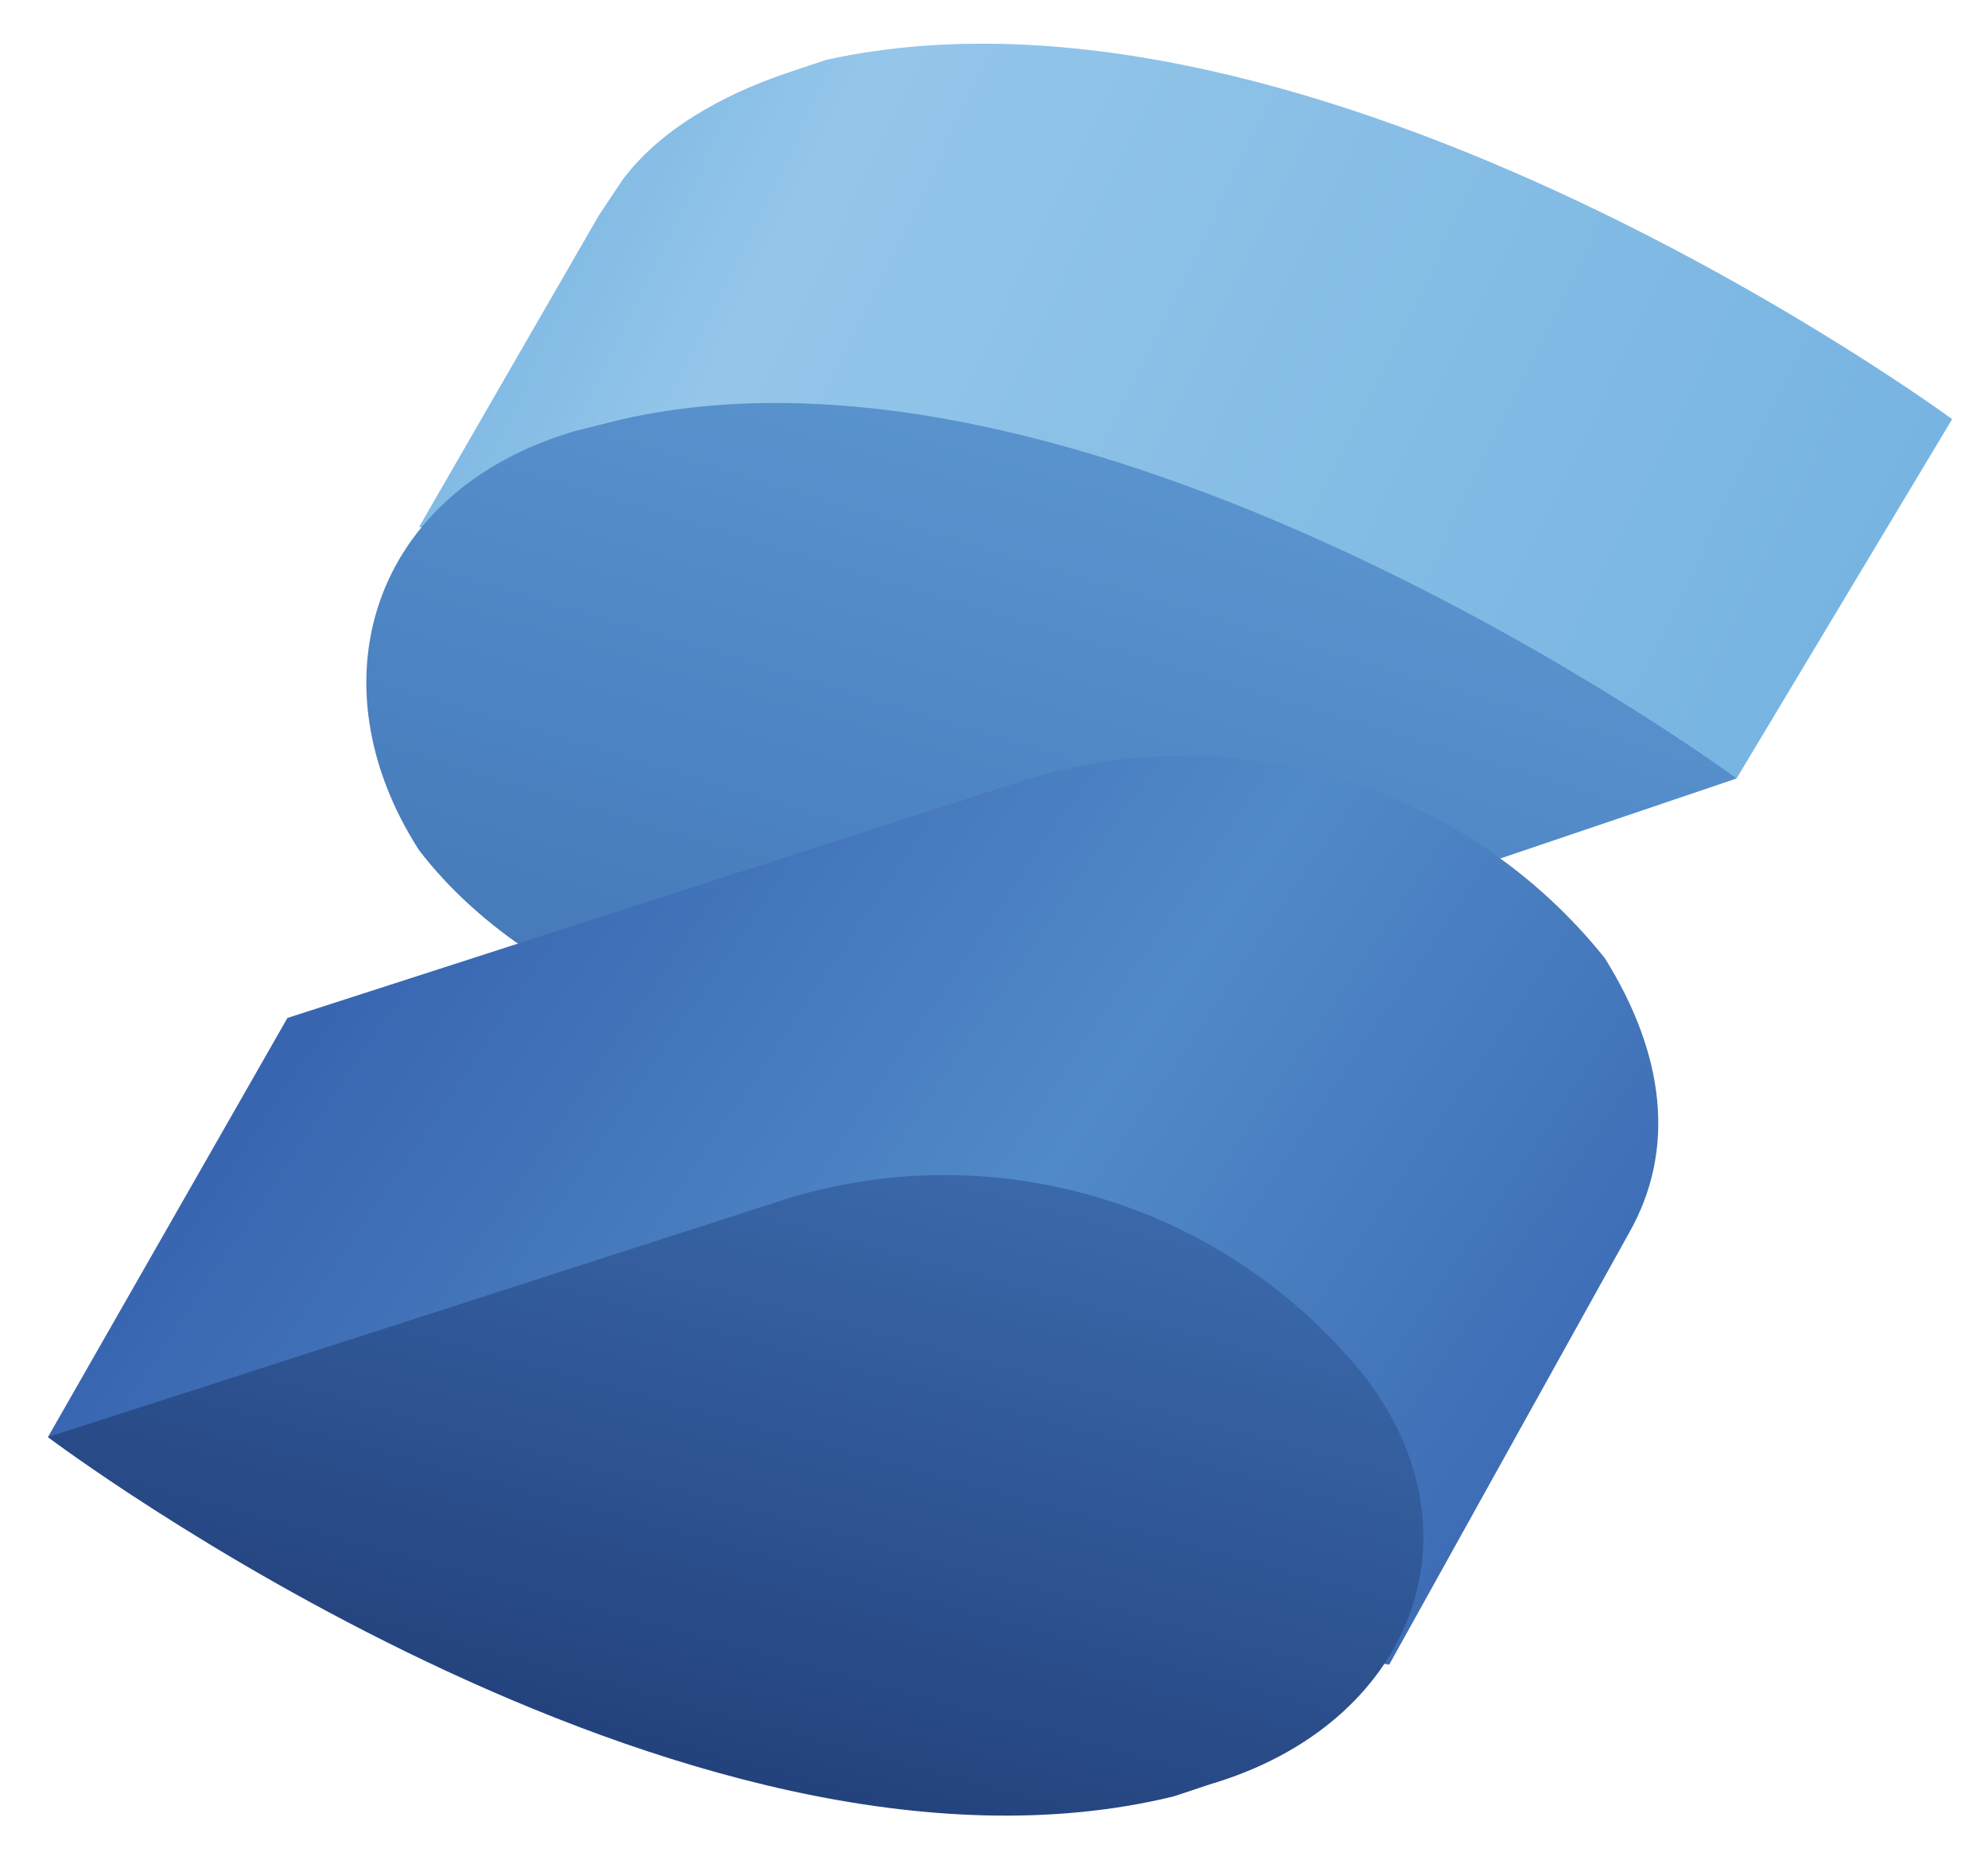
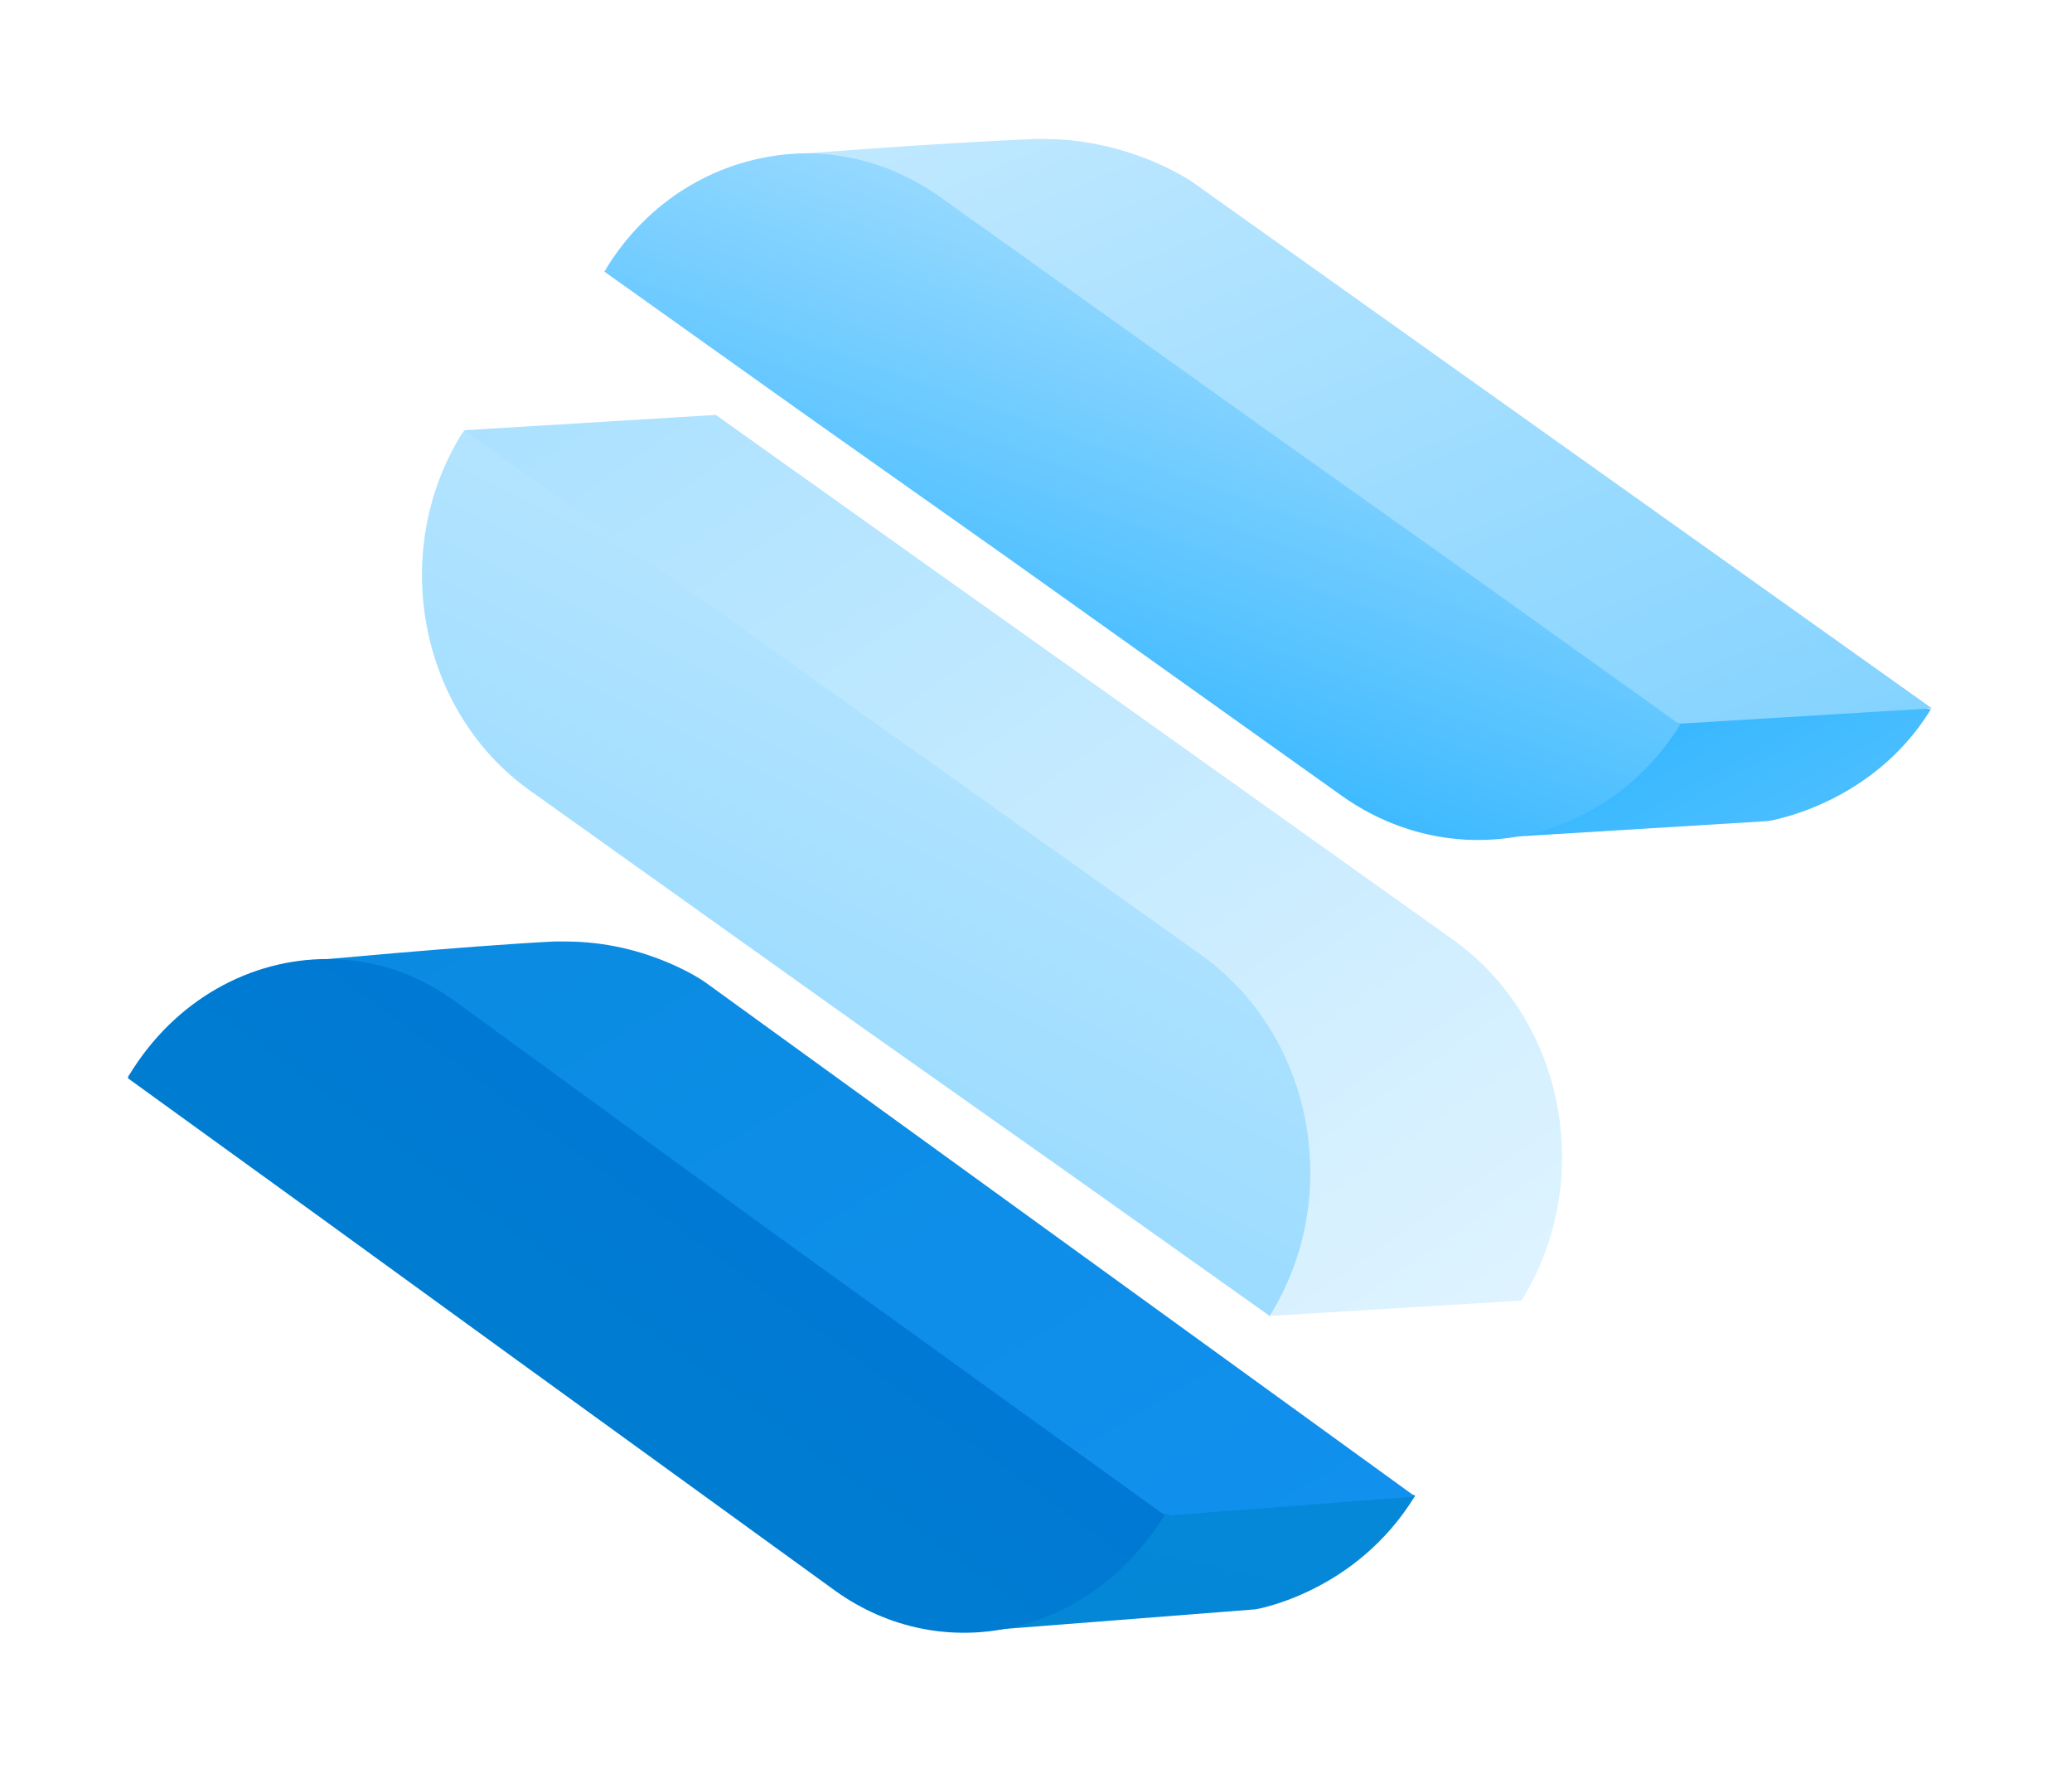
- <svg xmlns="http://www.w3.org/2000/svg" viewBox="0 0 166 155.3">
-   <defs>
-     <linearGradient id="a" gradientUnits="userSpaceOnUse" x1="27.5" y1="3" x2="152" y2="63.5">
-       <stop offset=".1" stop-color="#76b3e1" />
-       <stop offset=".3" stop-color="#dcf2fd" />
-       <stop offset="1" stop-color="#76b3e1" />
-     </linearGradient>
-     <linearGradient id="b" gradientUnits="userSpaceOnUse" x1="95.8" y1="32.6" x2="74" y2="105.2">
-       <stop offset="0" stop-color="#76b3e1" />
-       <stop offset=".5" stop-color="#4377bb" />
-       <stop offset="1" stop-color="#1f3b77" />
-     </linearGradient>
-     <linearGradient id="c" gradientUnits="userSpaceOnUse" x1="18.4" y1="64.2" x2="144.3" y2="149.8">
-       <stop offset="0" stop-color="#315aa9" />
-       <stop offset=".5" stop-color="#518ac8" />
-       <stop offset="1" stop-color="#315aa9" />
-     </linearGradient>
-     <linearGradient id="d" gradientUnits="userSpaceOnUse" x1="75.2" y1="74.5" x2="24.4" y2="260.8">
-       <stop offset="0" stop-color="#4377bb" />
-       <stop offset=".5" stop-color="#1a336b" />
-       <stop offset="1" stop-color="#1a336b" />
-     </linearGradient>
-   </defs>
-   <path d="M163 35S110-4 69 5l-3 1c-6 2-11 5-14 9l-2 3-15 26 26 5c11 7 25 10 38 7l46 9 18-30z" fill="#76b3e1" />
-   <path d="M163 35S110-4 69 5l-3 1c-6 2-11 5-14 9l-2 3-15 26 26 5c11 7 25 10 38 7l46 9 18-30z" opacity=".3" fill="url(#a)" />
-   <path d="M52 35l-4 1c-17 5-22 21-13 35 10 13 31 20 48 15l62-21S92 26 52 35z" fill="#518ac8" />
-   <path d="M52 35l-4 1c-17 5-22 21-13 35 10 13 31 20 48 15l62-21S92 26 52 35z" opacity=".3" fill="url(#b)" />
-   <path d="M134 80a45 45 0 00-48-15L24 85 4 120l112 19 20-36c4-7 3-15-2-23z" fill="url(#c)" />
-   <path d="M114 115a45 45 0 00-48-15L4 120s53 40 94 30l3-1c17-5 23-21 13-34z" fill="url(#d)" />
+ <svg xmlns="http://www.w3.org/2000/svg" xmlns:xlink="http://www.w3.org/1999/xlink" version="1.1" id="Layer_1" x="0px" y="0px" viewBox="0 0 189.3 162" style="enable-background:new 0 0 189.3 162;" xml:space="preserve">
+   <style type="text/css">
+ 	
+ 		.st0{clip-path:url(#SVGID_00000013879980047908369760000014333962450926967714_);fill:url(#SVGID_00000078733767835006856550000006406972695347467450_);}
+ 	
+ 		.st1{clip-path:url(#SVGID_00000166657476033872553300000009290018689514942103_);fill:url(#SVGID_00000098211131999124439290000005169890874362699711_);}
+ 	
+ 		.st2{clip-path:url(#SVGID_00000146479414203068755060000016979134224437623728_);fill:url(#SVGID_00000059285692623184630360000001939970175973229744_);}
+ 	
+ 		.st3{clip-path:url(#SVGID_00000126316706323320366270000003443020999953567882_);fill:url(#SVGID_00000057146489597920305920000000095531551485622941_);}
+ 	
+ 		.st4{clip-path:url(#SVGID_00000026133452627006666250000000783177764216147076_);fill:url(#SVGID_00000139986013050778127310000015816529348737596301_);}
+ 	
+ 		.st5{clip-path:url(#SVGID_00000059296638833140507400000008861971299043677096_);fill:url(#SVGID_00000068637401408036592480000016595487892732985731_);}
+ 	
+ 		.st6{clip-path:url(#SVGID_00000172429222656778552100000016729080874745752493_);fill:url(#SVGID_00000055696528104929319780000017787341016400387243_);}
+ 	
+ 		.st7{clip-path:url(#SVGID_00000138543928091543779610000002511334883899467966_);fill:url(#SVGID_00000116194030819667900180000011798705412116101279_);}
+ 	</style>
+   <g>
+     <g>
+       <defs>
+         <path id="SVGID_1_" d="M87.8,149.1l26.9-2.1c0,0,9.2-1.5,14.6-10.4l-19-4.6L87.8,149.1z" />
+       </defs>
+       <clipPath id="SVGID_00000147182750622660896660000006407372419834521264_">
+         <use xlink:href="#SVGID_1_" style="overflow:visible;" />
+       </clipPath>
+       <linearGradient id="SVGID_00000043455066869680698080000005568379131735620027_" gradientUnits="userSpaceOnUse" x1="-19.413" y1="-133.61" x2="-18.413" y2="-133.61" gradientTransform="matrix(-35.4765 174.8486 -174.8486 -35.4765 -23914.852 -1337.407)">
+         <stop offset="0" style="stop-color:#1593F5" />
+         <stop offset="1" style="stop-color:#0084CE" />
+       </linearGradient>
+       <polygon style="clip-path:url(#SVGID_00000147182750622660896660000006407372419834521264_);fill:url(#SVGID_00000043455066869680698080000005568379131735620027_);" points="    132.6,132.7 127.7,157.2 84.4,148.4 89.4,123.9   " />
+     </g>
+   </g>
+   <g>
+     <g>
+       <defs>
+         <path id="SVGID_00000117666701953909478440000000358665142799502254_" d="M50.6,86c-8,0.4-22.8,1.8-22.8,1.8l64.5,46.9l14.7,3.7     l22.3-1.7l-64.9-47c0,0-5.2-3.7-12.7-3.7C51.3,86,51,86,50.6,86" />
+       </defs>
+       <clipPath id="SVGID_00000021826999385872549080000006033995051984800693_">
+         <use xlink:href="#SVGID_00000117666701953909478440000000358665142799502254_" style="overflow:visible;" />
+       </clipPath>
+       <linearGradient id="SVGID_00000178165318439686096770000016761567998857907644_" gradientUnits="userSpaceOnUse" x1="-20.102" y1="-134.435" x2="-19.102" y2="-134.435" gradientTransform="matrix(-148.6635 -238.1995 238.1995 -148.6635 29165.904 -24576.104)">
+         <stop offset="0" style="stop-color:#1593F5" />
+         <stop offset="1" style="stop-color:#0084CE" />
+       </linearGradient>
+       <polygon style="clip-path:url(#SVGID_00000021826999385872549080000006033995051984800693_);fill:url(#SVGID_00000178165318439686096770000016761567998857907644_);" points="    56.2,184 4.2,100.7 100.8,40.4 152.9,123.7   " />
+     </g>
+   </g>
+   <g>
+     <g>
+       <defs>
+         <path id="SVGID_00000156577277383517703870000010068914798521039488_" d="M133.8,76.7l27.7-1.7c0,0,9.5-1.4,14.9-10.2l-19.7-4.9     L133.8,76.7z" />
+       </defs>
+       <clipPath id="SVGID_00000142889961474463198250000008302825665989277093_">
+         <use xlink:href="#SVGID_00000156577277383517703870000010068914798521039488_" style="overflow:visible;" />
+       </clipPath>
+       <linearGradient id="SVGID_00000132086538092097319310000013227422625556950408_" gradientUnits="userSpaceOnUse" x1="-20.188" y1="-134.65" x2="-19.188" y2="-134.65" gradientTransform="matrix(-89.536 -160.489 160.489 -89.536 20031.898 -15094.234)">
+         <stop offset="0" style="stop-color:#FFFFFF" />
+         <stop offset="1" style="stop-color:#15ABFF" />
+       </linearGradient>
+       <polygon style="clip-path:url(#SVGID_00000142889961474463198250000008302825665989277093_);fill:url(#SVGID_00000132086538092097319310000013227422625556950408_);" points="    143.9,94.8 126.6,63.8 166.3,41.7 183.6,72.7   " />
+     </g>
+   </g>
+   <g>
+     <g>
+       <defs>
+         <path id="SVGID_00000098205560235091293490000000421317058630212272_" d="M94.6,12.7c-8.3,0.3-23.5,1.5-23.5,1.5l67.2,48     l15.2,3.9l23-1.4l-67.6-48.1c0,0-5.6-3.9-13.5-3.9C95.2,12.7,94.9,12.7,94.6,12.7" />
+       </defs>
+       <clipPath id="SVGID_00000093861389545452675440000006562489652059062448_">
+         <use xlink:href="#SVGID_00000098205560235091293490000000421317058630212272_" style="overflow:visible;" />
+       </clipPath>
+       <linearGradient id="SVGID_00000028286881209211410930000013657892739144660655_" gradientUnits="userSpaceOnUse" x1="-19.758" y1="-133.385" x2="-18.758" y2="-133.385" gradientTransform="matrix(76.0211 174.0039 -174.0039 76.0211 -21636.445 13496.847)">
+         <stop offset="0" style="stop-color:#FFFFFF" />
+         <stop offset="1" style="stop-color:#79CFFF" />
+       </linearGradient>
+       <polygon style="clip-path:url(#SVGID_00000093861389545452675440000006562489652059062448_);fill:url(#SVGID_00000028286881209211410930000013657892739144660655_);" points="    159.6,-25.9 196.1,57.6 88,104.8 51.5,21.3   " />
+     </g>
+   </g>
+   <g>
+     <g>
+       <defs>
+         <path id="SVGID_00000124852738755951175750000014112089622672183742_" d="M11.8,98.2c-0.1,0.1-0.1,0.2-0.1,0.3l17.7,12.8     L46.9,124l29.4,21.3c9.9,7.1,23.3,4.1,30.1-6.9l-17.9-12.9l-17.9-12.9L41.5,91.4c-3.6-2.6-7.6-3.8-11.6-3.8     C22.9,87.6,16,91.3,11.8,98.2" />
+       </defs>
+       <clipPath id="SVGID_00000173141673324521593940000008495516377158554543_">
+         <use xlink:href="#SVGID_00000124852738755951175750000014112089622672183742_" style="overflow:visible;" />
+       </clipPath>
+       <linearGradient id="SVGID_00000041979392027505662920000001185191142966959546_" gradientUnits="userSpaceOnUse" x1="-19.399" y1="-133.909" x2="-18.399" y2="-133.909" gradientTransform="matrix(-120.7891 167.2465 -167.2465 -120.7891 -24582.555 -12945.177)">
+         <stop offset="0" style="stop-color:#0057E5" />
+         <stop offset="1" style="stop-color:#0084CE" />
+       </linearGradient>
+       <polygon style="clip-path:url(#SVGID_00000173141673324521593940000008495516377158554543_);fill:url(#SVGID_00000041979392027505662920000001185191142966959546_);" points="    137.2,109.8 73.9,197.4 -19.1,130.2 44.1,42.6   " />
+     </g>
+   </g>
+   <g>
+     <g>
+       <defs>
+         <path id="SVGID_00000149381950616545464640000006795646713605551536_" d="M55.4,24.5c0,0.1-0.1,0.2-0.2,0.3l18.4,13.1L92,50.9     l30.6,21.8c10.3,7.3,24.1,4.4,30.9-6.5l-18.6-13.3l-18.6-13.2L85.9,18c-3.8-2.7-8.1-4-12.3-4C66.5,14.1,59.6,17.7,55.4,24.5" />
+       </defs>
+       <clipPath id="SVGID_00000033332812682631022190000015239929743782804902_">
+         <use xlink:href="#SVGID_00000149381950616545464640000006795646713605551536_" style="overflow:visible;" />
+       </clipPath>
+       <linearGradient id="SVGID_00000127026399759025924800000014634641933690009743_" gradientUnits="userSpaceOnUse" x1="-18.979" y1="-133.53" x2="-17.979" y2="-133.53" gradientTransform="matrix(-38.0106 104.7402 -104.7402 -38.0106 -14578.219 -3108.949)">
+         <stop offset="0" style="stop-color:#FFFFFF" />
+         <stop offset="1" style="stop-color:#15ABFF" />
+       </linearGradient>
+       <polygon style="clip-path:url(#SVGID_00000033332812682631022190000015239929743782804902_);fill:url(#SVGID_00000127026399759025924800000014634641933690009743_);" points="    174.6,21.7 142.1,111.5 34.1,72.3 66.7,-17.5   " />
+     </g>
+   </g>
+   <g>
+     <g>
+       <defs>
+         <path id="SVGID_00000107570939368200823020000005836291322447728054_" d="M42.4,39.3l23.7,26c1.1,1.5,2.3,2.9,3.7,4.1l46.2,50.8     l23-1.4c6.8-10.9,4-25.7-6.3-33L102.1,64L83.8,51L65.4,37.9L42.4,39.3z" />
+       </defs>
+       <clipPath id="SVGID_00000060738096654201270220000007292607683568861614_">
+         <use xlink:href="#SVGID_00000107570939368200823020000005836291322447728054_" style="overflow:visible;" />
+       </clipPath>
+       <linearGradient id="SVGID_00000056428342560333279100000016968355024903630220_" gradientUnits="userSpaceOnUse" x1="-20.055" y1="-134.41" x2="-19.055" y2="-134.41" gradientTransform="matrix(-190.8975 -251.7144 251.7144 -190.8975 30181.004 -30518.92)">
+         <stop offset="0" style="stop-color:#FFFFFF" />
+         <stop offset="1" style="stop-color:#79CFFF" />
+       </linearGradient>
+       <polygon style="clip-path:url(#SVGID_00000060738096654201270220000007292607683568861614_);fill:url(#SVGID_00000056428342560333279100000016968355024903630220_);" points="    80.2,170.1 2.7,68 108.1,-11.9 185.5,90.2   " />
+     </g>
+   </g>
+   <g>
+     <g>
+       <defs>
+         <path id="SVGID_00000122720151179349157490000018212233550025661058_" d="M42.2,39.6c-6.7,10.8-3.9,25.4,6.2,32.6l30.3,21.6     L97.4,107l18.6,13.2c6.8-10.9,4-25.7-6.3-33L79.2,65.5L60.8,52.4L42.4,39.3C42.4,39.4,42.3,39.5,42.2,39.6" />
+       </defs>
+       <clipPath id="SVGID_00000055708945144556612230000014551721053078643382_">
+         <use xlink:href="#SVGID_00000122720151179349157490000018212233550025661058_" style="overflow:visible;" />
+       </clipPath>
+       <linearGradient id="SVGID_00000127756858579337829260000014186552904843483300_" gradientUnits="userSpaceOnUse" x1="-19.45" y1="-133.821" x2="-18.45" y2="-133.821" gradientTransform="matrix(-97.9828 193.4315 -193.4315 -97.9828 -27647.641 -9396.633)">
+         <stop offset="0" style="stop-color:#FFFFFF" />
+         <stop offset="1" style="stop-color:#79CFFF" />
+       </linearGradient>
+       <polygon style="clip-path:url(#SVGID_00000055708945144556612230000014551721053078643382_);fill:url(#SVGID_00000127756858579337829260000014186552904843483300_);" points="    155.5,55.9 105,155.5 2.9,103.8 53.4,4.1   " />
+     </g>
+   </g>
</svg>
